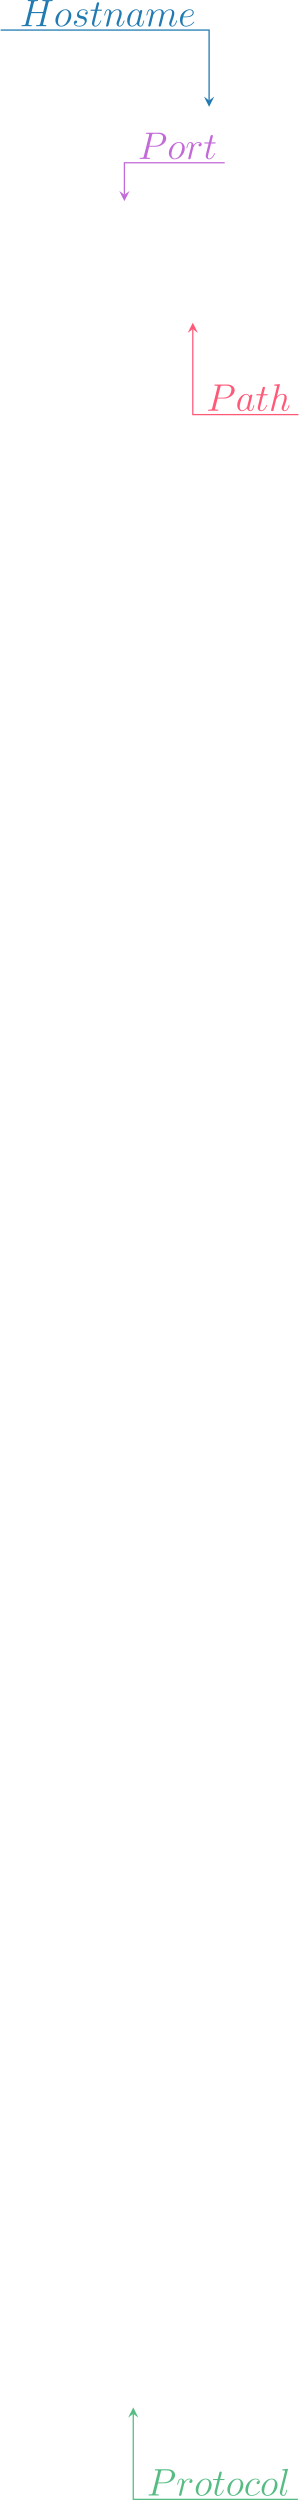
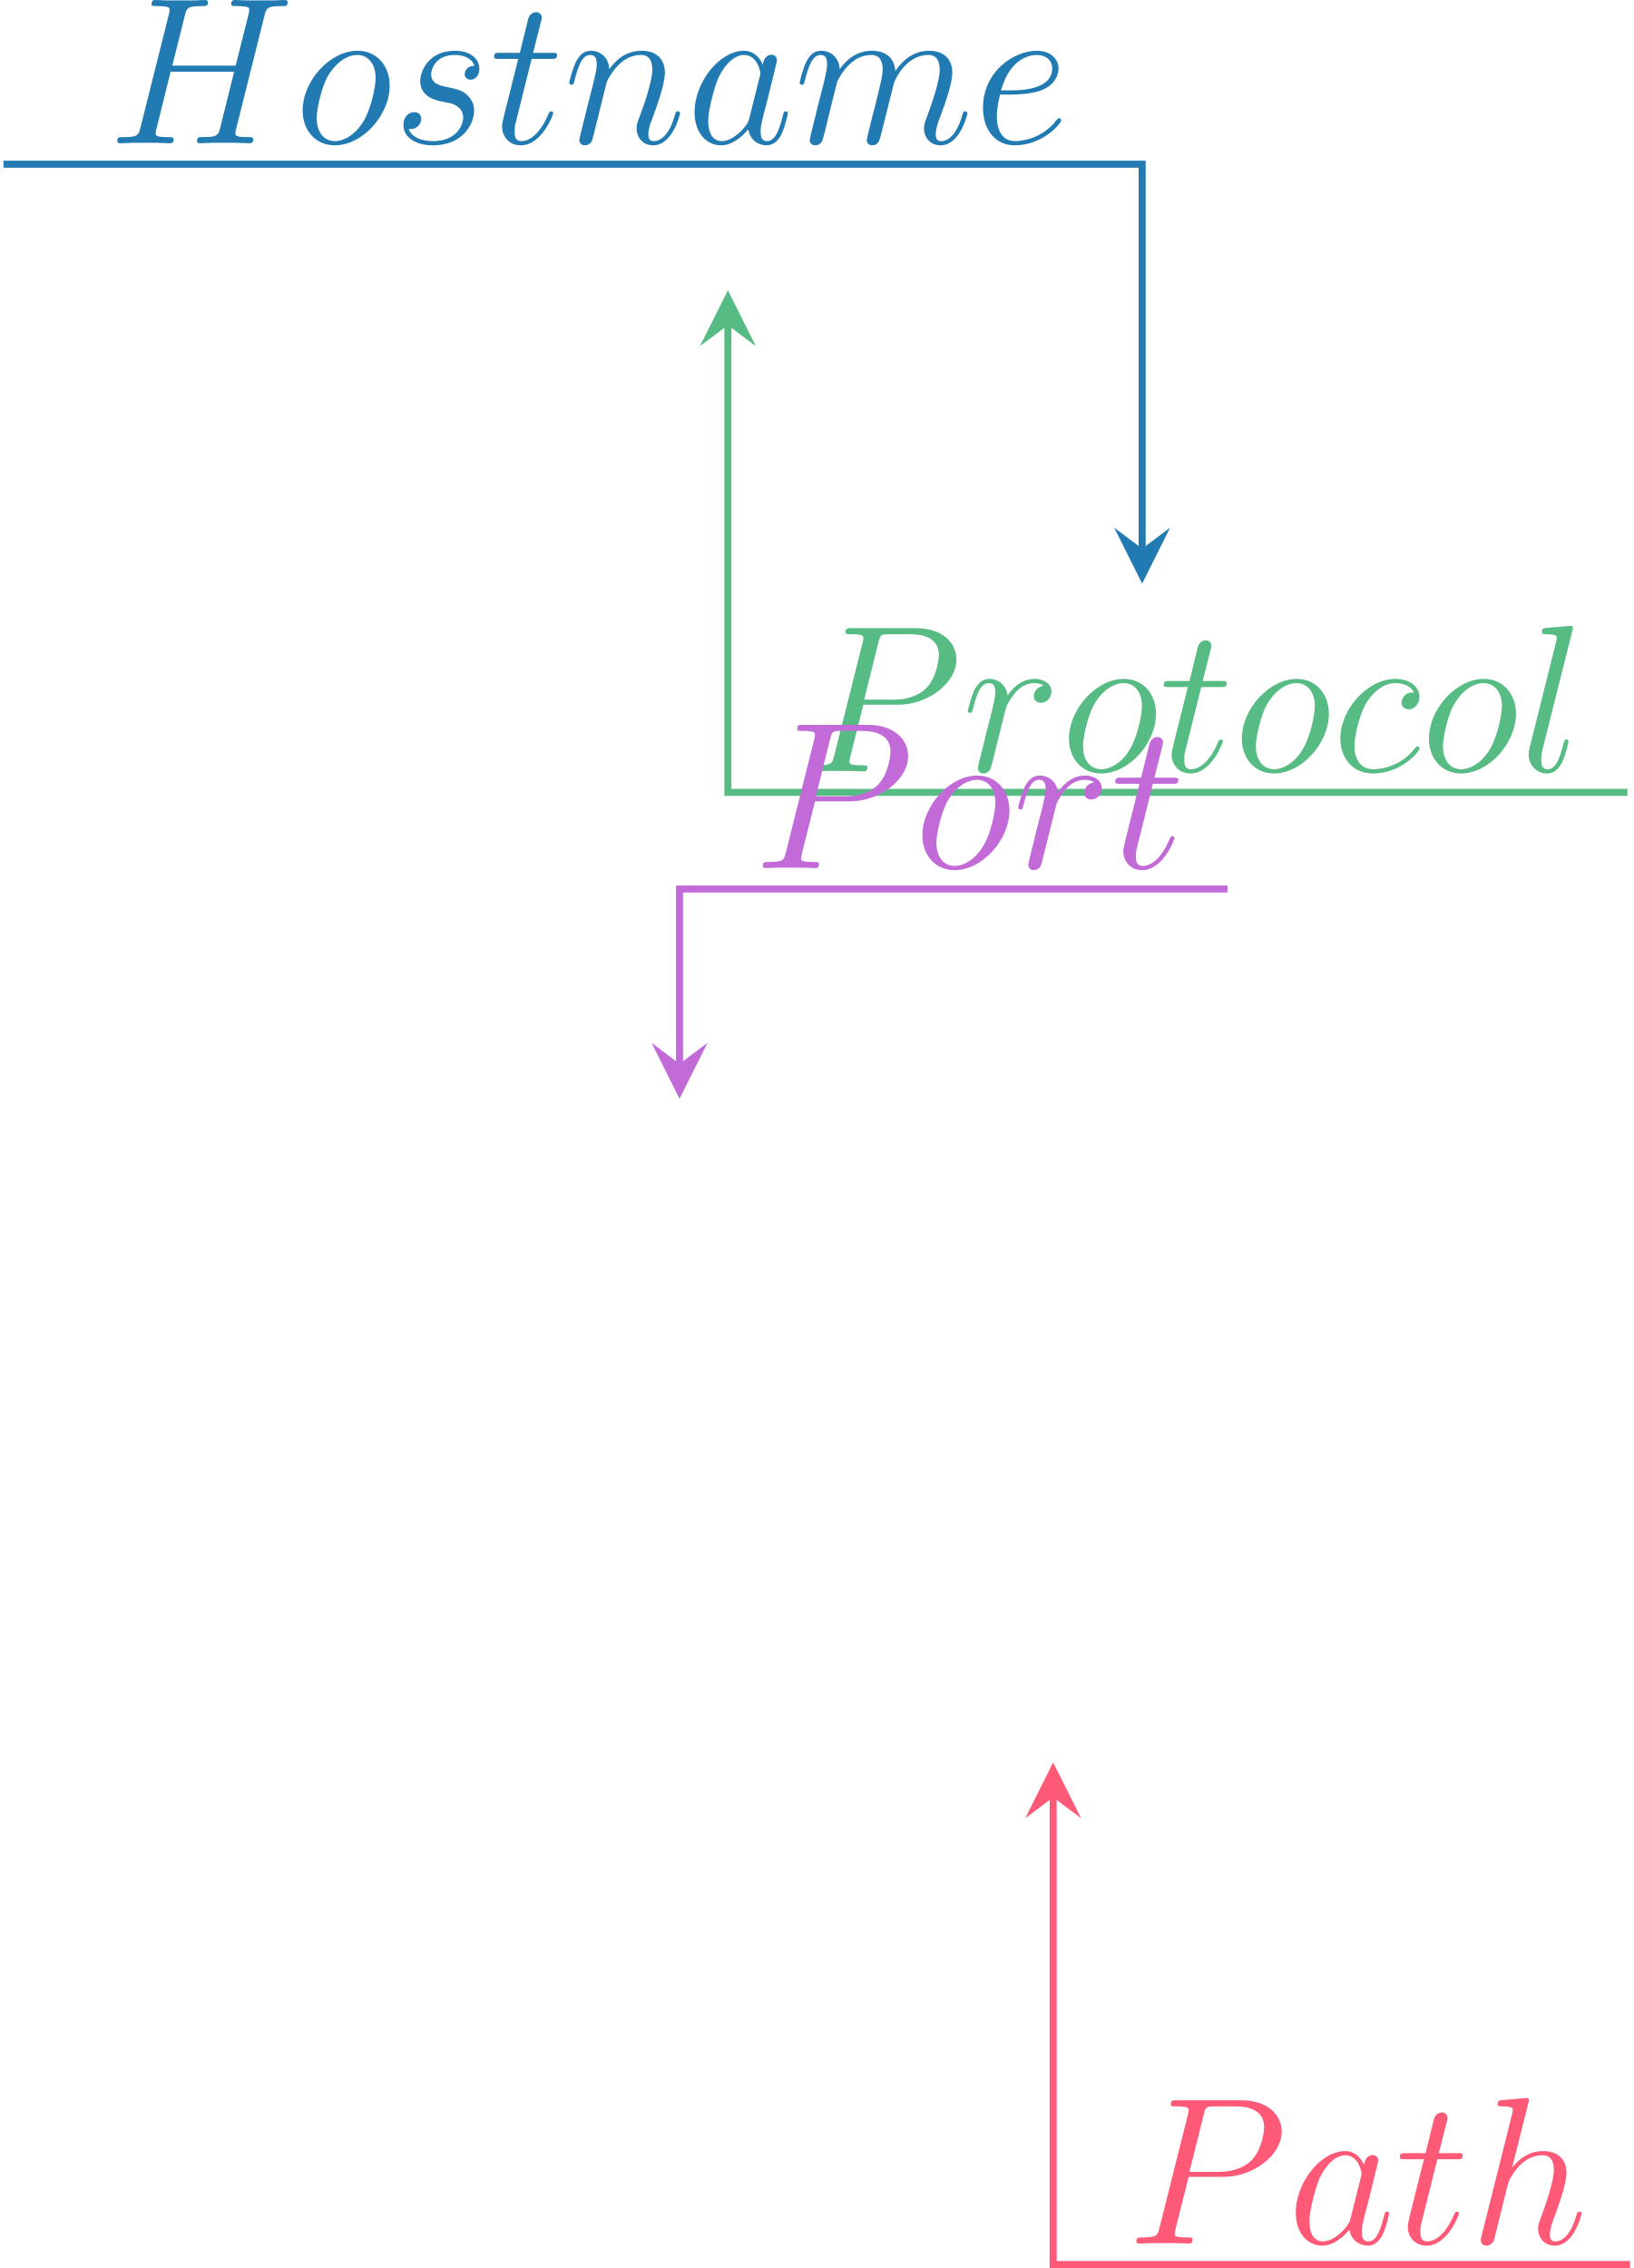
- <svg xmlns="http://www.w3.org/2000/svg" xmlns:xlink="http://www.w3.org/1999/xlink" version="1.1" width="130.381pt" height="1089.891pt" viewBox="-43.323 -92.96 130.381 1089.891">
+ <svg xmlns="http://www.w3.org/2000/svg" xmlns:xlink="http://www.w3.org/1999/xlink" version="1.1" width="130.381pt" height="181.03pt" viewBox="-43.323 283.496 130.381 181.03">
  <defs>
-     <path id="g6-72" d="M8.942-7.293C9.05-7.699 9.074-7.819 9.923-7.819C10.138-7.819 10.258-7.819 10.258-8.034C10.258-8.165 10.15-8.165 10.078-8.165C9.863-8.165 9.612-8.141 9.385-8.141H7.974C7.747-8.141 7.496-8.165 7.269-8.165C7.185-8.165 7.042-8.165 7.042-7.938C7.042-7.819 7.125-7.819 7.352-7.819C8.07-7.819 8.07-7.723 8.07-7.592C8.07-7.568 8.07-7.496 8.022-7.317L7.293-4.423H3.682L4.4-7.293C4.507-7.699 4.531-7.819 5.38-7.819C5.595-7.819 5.715-7.819 5.715-8.034C5.715-8.165 5.607-8.165 5.535-8.165C5.32-8.165 5.069-8.141 4.842-8.141H3.431C3.204-8.141 2.953-8.165 2.726-8.165C2.642-8.165 2.499-8.165 2.499-7.938C2.499-7.819 2.582-7.819 2.809-7.819C3.527-7.819 3.527-7.723 3.527-7.592C3.527-7.568 3.527-7.496 3.479-7.317L1.865-.885C1.757-.466 1.733-.347 .909-.347C.634-.347 .55-.347 .55-.12C.55 0 .681 0 .717 0C.933 0 1.184-.024 1.411-.024H2.821C3.049-.024 3.3 0 3.527 0C3.622 0 3.754 0 3.754-.227C3.754-.347 3.646-.347 3.467-.347C2.738-.347 2.738-.442 2.738-.562C2.738-.574 2.738-.658 2.762-.753L3.587-4.077H7.209C7.006-3.288 6.396-.789 6.372-.717C6.241-.359 6.049-.359 5.344-.347C5.2-.347 5.093-.347 5.093-.12C5.093 0 5.224 0 5.26 0C5.475 0 5.727-.024 5.954-.024H7.364C7.592-.024 7.843 0 8.07 0C8.165 0 8.297 0 8.297-.227C8.297-.347 8.189-.347 8.01-.347C7.281-.347 7.281-.442 7.281-.562C7.281-.574 7.281-.658 7.305-.753L8.942-7.293Z" />
-     <path id="g6-80" d="M3.539-3.802H5.547C7.197-3.802 8.847-5.021 8.847-6.384C8.847-7.317 8.058-8.165 6.551-8.165H2.857C2.63-8.165 2.523-8.165 2.523-7.938C2.523-7.819 2.63-7.819 2.809-7.819C3.539-7.819 3.539-7.723 3.539-7.592C3.539-7.568 3.539-7.496 3.491-7.317L1.877-.885C1.769-.466 1.745-.347 .909-.347C.681-.347 .562-.347 .562-.132C.562 0 .669 0 .741 0C.968 0 1.207-.024 1.435-.024H2.833C3.061-.024 3.312 0 3.539 0C3.634 0 3.766 0 3.766-.227C3.766-.347 3.658-.347 3.479-.347C2.762-.347 2.75-.43 2.75-.55C2.75-.61 2.762-.693 2.774-.753L3.539-3.802ZM4.4-7.352C4.507-7.795 4.555-7.819 5.021-7.819H6.205C7.101-7.819 7.843-7.532 7.843-6.635C7.843-6.324 7.687-5.308 7.137-4.758C6.934-4.543 6.36-4.089 5.272-4.089H3.587L4.4-7.352Z" />
-     <path id="g6-97" d="M3.599-1.423C3.539-1.219 3.539-1.196 3.371-.968C3.108-.634 2.582-.12 2.02-.12C1.53-.12 1.255-.562 1.255-1.267C1.255-1.925 1.626-3.264 1.853-3.766C2.26-4.603 2.821-5.033 3.288-5.033C4.077-5.033 4.232-4.053 4.232-3.957C4.232-3.945 4.196-3.79 4.184-3.766L3.599-1.423ZM4.364-4.483C4.232-4.794 3.909-5.272 3.288-5.272C1.937-5.272 .478-3.527 .478-1.757C.478-.574 1.172 .12 1.985 .12C2.642 .12 3.204-.395 3.539-.789C3.658-.084 4.22 .12 4.579 .12S5.224-.096 5.44-.526C5.631-.933 5.798-1.662 5.798-1.71C5.798-1.769 5.75-1.817 5.679-1.817C5.571-1.817 5.559-1.757 5.511-1.578C5.332-.873 5.105-.12 4.615-.12C4.268-.12 4.244-.43 4.244-.669C4.244-.944 4.28-1.076 4.388-1.542C4.471-1.841 4.531-2.104 4.627-2.451C5.069-4.244 5.177-4.674 5.177-4.746C5.177-4.914 5.045-5.045 4.866-5.045C4.483-5.045 4.388-4.627 4.364-4.483Z" />
-     <path id="g6-99" d="M4.674-4.495C4.447-4.495 4.34-4.495 4.172-4.352C4.101-4.292 3.969-4.113 3.969-3.921C3.969-3.682 4.148-3.539 4.376-3.539C4.663-3.539 4.985-3.778 4.985-4.256C4.985-4.83 4.435-5.272 3.61-5.272C2.044-5.272 .478-3.563 .478-1.865C.478-.825 1.124 .12 2.343 .12C3.969 .12 4.997-1.148 4.997-1.303C4.997-1.375 4.926-1.435 4.878-1.435C4.842-1.435 4.83-1.423 4.722-1.315C3.957-.299 2.821-.12 2.367-.12C1.542-.12 1.279-.837 1.279-1.435C1.279-1.853 1.482-3.013 1.913-3.826C2.224-4.388 2.869-5.033 3.622-5.033C3.778-5.033 4.435-5.009 4.674-4.495Z" />
-     <path id="g6-101" d="M2.14-2.774C2.463-2.774 3.276-2.798 3.85-3.013C4.758-3.359 4.842-4.053 4.842-4.268C4.842-4.794 4.388-5.272 3.599-5.272C2.343-5.272 .538-4.136 .538-2.008C.538-.753 1.255 .12 2.343 .12C3.969 .12 4.997-1.148 4.997-1.303C4.997-1.375 4.926-1.435 4.878-1.435C4.842-1.435 4.83-1.423 4.722-1.315C3.957-.299 2.821-.12 2.367-.12C1.686-.12 1.327-.658 1.327-1.542C1.327-1.71 1.327-2.008 1.506-2.774H2.14ZM1.566-3.013C2.08-4.854 3.216-5.033 3.599-5.033C4.125-5.033 4.483-4.722 4.483-4.268C4.483-3.013 2.57-3.013 2.068-3.013H1.566Z" />
-     <path id="g6-104" d="M3.359-7.998C3.371-8.046 3.395-8.118 3.395-8.177C3.395-8.297 3.276-8.297 3.252-8.297C3.24-8.297 2.654-8.249 2.594-8.237C2.391-8.225 2.212-8.201 1.997-8.189C1.698-8.165 1.614-8.153 1.614-7.938C1.614-7.819 1.71-7.819 1.877-7.819C2.463-7.819 2.475-7.711 2.475-7.592C2.475-7.52 2.451-7.424 2.439-7.388L.705-.466C.658-.287 .658-.263 .658-.191C.658 .072 .861 .12 .98 .12C1.184 .12 1.339-.036 1.399-.167L1.937-2.331C1.997-2.594 2.068-2.845 2.128-3.108C2.26-3.61 2.26-3.622 2.487-3.969S3.252-5.033 4.172-5.033C4.651-5.033 4.818-4.674 4.818-4.196C4.818-3.527 4.352-2.224 4.089-1.506C3.981-1.219 3.921-1.064 3.921-.849C3.921-.311 4.292 .12 4.866 .12C5.978 .12 6.396-1.638 6.396-1.71C6.396-1.769 6.348-1.817 6.276-1.817C6.169-1.817 6.157-1.781 6.097-1.578C5.822-.622 5.38-.12 4.902-.12C4.782-.12 4.591-.132 4.591-.514C4.591-.825 4.734-1.207 4.782-1.339C4.997-1.913 5.535-3.324 5.535-4.017C5.535-4.734 5.117-5.272 4.208-5.272C3.527-5.272 2.929-4.949 2.439-4.328L3.359-7.998Z" />
-     <path id="g6-108" d="M3.037-7.998C3.049-8.046 3.072-8.118 3.072-8.177C3.072-8.297 2.953-8.297 2.929-8.297C2.917-8.297 2.487-8.261 2.271-8.237C2.068-8.225 1.889-8.201 1.674-8.189C1.387-8.165 1.303-8.153 1.303-7.938C1.303-7.819 1.423-7.819 1.542-7.819C2.152-7.819 2.152-7.711 2.152-7.592C2.152-7.544 2.152-7.52 2.092-7.305L.61-1.375C.574-1.243 .55-1.148 .55-.956C.55-.359 .992 .12 1.602 .12C1.997 .12 2.26-.143 2.451-.514C2.654-.909 2.821-1.662 2.821-1.71C2.821-1.769 2.774-1.817 2.702-1.817C2.594-1.817 2.582-1.757 2.534-1.578C2.319-.753 2.104-.12 1.626-.12C1.267-.12 1.267-.502 1.267-.669C1.267-.717 1.267-.968 1.351-1.303L3.037-7.998Z" />
-     <path id="g6-109" d="M2.463-3.503C2.487-3.575 2.786-4.172 3.228-4.555C3.539-4.842 3.945-5.033 4.411-5.033C4.89-5.033 5.057-4.674 5.057-4.196C5.057-4.125 5.057-3.885 4.914-3.324L4.615-2.092C4.519-1.733 4.292-.849 4.268-.717C4.22-.538 4.148-.227 4.148-.179C4.148-.012 4.28 .12 4.459 .12C4.818 .12 4.878-.155 4.985-.586L5.703-3.443C5.727-3.539 6.348-5.033 7.663-5.033C8.141-5.033 8.309-4.674 8.309-4.196C8.309-3.527 7.843-2.224 7.58-1.506C7.472-1.219 7.412-1.064 7.412-.849C7.412-.311 7.783 .12 8.357 .12C9.468 .12 9.887-1.638 9.887-1.71C9.887-1.769 9.839-1.817 9.767-1.817C9.66-1.817 9.648-1.781 9.588-1.578C9.313-.622 8.871-.12 8.393-.12C8.273-.12 8.082-.132 8.082-.514C8.082-.825 8.225-1.207 8.273-1.339C8.488-1.913 9.026-3.324 9.026-4.017C9.026-4.734 8.608-5.272 7.699-5.272C6.898-5.272 6.253-4.818 5.774-4.113C5.738-4.758 5.344-5.272 4.447-5.272C3.383-5.272 2.821-4.519 2.606-4.22C2.57-4.902 2.08-5.272 1.554-5.272C1.207-5.272 .933-5.105 .705-4.651C.49-4.22 .323-3.491 .323-3.443S.371-3.335 .454-3.335C.55-3.335 .562-3.347 .634-3.622C.813-4.328 1.04-5.033 1.518-5.033C1.793-5.033 1.889-4.842 1.889-4.483C1.889-4.22 1.769-3.754 1.686-3.383L1.351-2.092C1.303-1.865 1.172-1.327 1.112-1.112C1.028-.801 .897-.239 .897-.179C.897-.012 1.028 .12 1.207 .12C1.351 .12 1.518 .048 1.614-.132C1.638-.191 1.745-.61 1.805-.849L2.068-1.925L2.463-3.503Z" />
-     <path id="g6-110" d="M2.463-3.503C2.487-3.575 2.786-4.172 3.228-4.555C3.539-4.842 3.945-5.033 4.411-5.033C4.89-5.033 5.057-4.674 5.057-4.196C5.057-3.515 4.567-2.152 4.328-1.506C4.22-1.219 4.16-1.064 4.16-.849C4.16-.311 4.531 .12 5.105 .12C6.217 .12 6.635-1.638 6.635-1.71C6.635-1.769 6.587-1.817 6.516-1.817C6.408-1.817 6.396-1.781 6.336-1.578C6.061-.598 5.607-.12 5.141-.12C5.021-.12 4.83-.132 4.83-.514C4.83-.813 4.961-1.172 5.033-1.339C5.272-1.997 5.774-3.335 5.774-4.017C5.774-4.734 5.356-5.272 4.447-5.272C3.383-5.272 2.821-4.519 2.606-4.22C2.57-4.902 2.08-5.272 1.554-5.272C1.172-5.272 .909-5.045 .705-4.639C.49-4.208 .323-3.491 .323-3.443S.371-3.335 .454-3.335C.55-3.335 .562-3.347 .634-3.622C.825-4.352 1.04-5.033 1.518-5.033C1.793-5.033 1.889-4.842 1.889-4.483C1.889-4.22 1.769-3.754 1.686-3.383L1.351-2.092C1.303-1.865 1.172-1.327 1.112-1.112C1.028-.801 .897-.239 .897-.179C.897-.012 1.028 .12 1.207 .12C1.351 .12 1.518 .048 1.614-.132C1.638-.191 1.745-.61 1.805-.849L2.068-1.925L2.463-3.503Z" />
-     <path id="g6-111" d="M5.452-3.288C5.452-4.423 4.71-5.272 3.622-5.272C2.044-5.272 .49-3.551 .49-1.865C.49-.729 1.231 .12 2.319 .12C3.909 .12 5.452-1.602 5.452-3.288ZM2.331-.12C1.733-.12 1.291-.598 1.291-1.435C1.291-1.985 1.578-3.204 1.913-3.802C2.451-4.722 3.12-5.033 3.61-5.033C4.196-5.033 4.651-4.555 4.651-3.718C4.651-3.24 4.4-1.961 3.945-1.231C3.455-.43 2.798-.12 2.331-.12Z" />
-     <path id="g6-114" d="M4.651-4.89C4.28-4.818 4.089-4.555 4.089-4.292C4.089-4.005 4.316-3.909 4.483-3.909C4.818-3.909 5.093-4.196 5.093-4.555C5.093-4.937 4.722-5.272 4.125-5.272C3.646-5.272 3.096-5.057 2.594-4.328C2.511-4.961 2.032-5.272 1.554-5.272C1.088-5.272 .849-4.914 .705-4.651C.502-4.22 .323-3.503 .323-3.443C.323-3.395 .371-3.335 .454-3.335C.55-3.335 .562-3.347 .634-3.622C.813-4.34 1.04-5.033 1.518-5.033C1.805-5.033 1.889-4.83 1.889-4.483C1.889-4.22 1.769-3.754 1.686-3.383L1.351-2.092C1.303-1.865 1.172-1.327 1.112-1.112C1.028-.801 .897-.239 .897-.179C.897-.012 1.028 .12 1.207 .12C1.339 .12 1.566 .036 1.638-.203C1.674-.299 2.116-2.104 2.188-2.379C2.248-2.642 2.319-2.893 2.379-3.156C2.427-3.324 2.475-3.515 2.511-3.67C2.546-3.778 2.869-4.364 3.168-4.627C3.312-4.758 3.622-5.033 4.113-5.033C4.304-5.033 4.495-4.997 4.651-4.89Z" />
-     <path id="g6-115" d="M2.726-2.391C2.929-2.355 3.252-2.283 3.324-2.271C3.479-2.224 4.017-2.032 4.017-1.459C4.017-1.088 3.682-.12 2.295-.12C2.044-.12 1.148-.155 .909-.813C1.387-.753 1.626-1.124 1.626-1.387C1.626-1.638 1.459-1.769 1.219-1.769C.956-1.769 .61-1.566 .61-1.028C.61-.323 1.327 .12 2.283 .12C4.101 .12 4.639-1.219 4.639-1.841C4.639-2.02 4.639-2.355 4.256-2.738C3.957-3.025 3.67-3.084 3.025-3.216C2.702-3.288 2.188-3.395 2.188-3.933C2.188-4.172 2.403-5.033 3.539-5.033C4.041-5.033 4.531-4.842 4.651-4.411C4.125-4.411 4.101-3.957 4.101-3.945C4.101-3.694 4.328-3.622 4.435-3.622C4.603-3.622 4.937-3.754 4.937-4.256S4.483-5.272 3.551-5.272C1.985-5.272 1.566-4.041 1.566-3.551C1.566-2.642 2.451-2.451 2.726-2.391Z" />
-     <path id="g6-116" d="M2.403-4.806H3.503C3.73-4.806 3.85-4.806 3.85-5.021C3.85-5.153 3.778-5.153 3.539-5.153H2.487L2.929-6.898C2.977-7.066 2.977-7.089 2.977-7.173C2.977-7.364 2.821-7.472 2.666-7.472C2.57-7.472 2.295-7.436 2.2-7.054L1.733-5.153H.61C.371-5.153 .263-5.153 .263-4.926C.263-4.806 .347-4.806 .574-4.806H1.638L.849-1.65C.753-1.231 .717-1.112 .717-.956C.717-.395 1.112 .12 1.781 .12C2.989 .12 3.634-1.626 3.634-1.71C3.634-1.781 3.587-1.817 3.515-1.817C3.491-1.817 3.443-1.817 3.419-1.769C3.407-1.757 3.395-1.745 3.312-1.554C3.061-.956 2.511-.12 1.817-.12C1.459-.12 1.435-.418 1.435-.681C1.435-.693 1.435-.921 1.47-1.064L2.403-4.806Z" />
+     <path id="g10-72" d="M8.942-7.293C9.05-7.699 9.074-7.819 9.923-7.819C10.138-7.819 10.258-7.819 10.258-8.034C10.258-8.165 10.15-8.165 10.078-8.165C9.863-8.165 9.612-8.141 9.385-8.141H7.974C7.747-8.141 7.496-8.165 7.269-8.165C7.185-8.165 7.042-8.165 7.042-7.938C7.042-7.819 7.125-7.819 7.352-7.819C8.07-7.819 8.07-7.723 8.07-7.592C8.07-7.568 8.07-7.496 8.022-7.317L7.293-4.423H3.682L4.4-7.293C4.507-7.699 4.531-7.819 5.38-7.819C5.595-7.819 5.715-7.819 5.715-8.034C5.715-8.165 5.607-8.165 5.535-8.165C5.32-8.165 5.069-8.141 4.842-8.141H3.431C3.204-8.141 2.953-8.165 2.726-8.165C2.642-8.165 2.499-8.165 2.499-7.938C2.499-7.819 2.582-7.819 2.809-7.819C3.527-7.819 3.527-7.723 3.527-7.592C3.527-7.568 3.527-7.496 3.479-7.317L1.865-.885C1.757-.466 1.733-.347 .909-.347C.634-.347 .55-.347 .55-.12C.55 0 .681 0 .717 0C.933 0 1.184-.024 1.411-.024H2.821C3.049-.024 3.3 0 3.527 0C3.622 0 3.754 0 3.754-.227C3.754-.347 3.646-.347 3.467-.347C2.738-.347 2.738-.442 2.738-.562C2.738-.574 2.738-.658 2.762-.753L3.587-4.077H7.209C7.006-3.288 6.396-.789 6.372-.717C6.241-.359 6.049-.359 5.344-.347C5.2-.347 5.093-.347 5.093-.12C5.093 0 5.224 0 5.26 0C5.475 0 5.727-.024 5.954-.024H7.364C7.592-.024 7.843 0 8.07 0C8.165 0 8.297 0 8.297-.227C8.297-.347 8.189-.347 8.01-.347C7.281-.347 7.281-.442 7.281-.562C7.281-.574 7.281-.658 7.305-.753L8.942-7.293Z" />
+     <path id="g10-80" d="M3.539-3.802H5.547C7.197-3.802 8.847-5.021 8.847-6.384C8.847-7.317 8.058-8.165 6.551-8.165H2.857C2.63-8.165 2.523-8.165 2.523-7.938C2.523-7.819 2.63-7.819 2.809-7.819C3.539-7.819 3.539-7.723 3.539-7.592C3.539-7.568 3.539-7.496 3.491-7.317L1.877-.885C1.769-.466 1.745-.347 .909-.347C.681-.347 .562-.347 .562-.132C.562 0 .669 0 .741 0C.968 0 1.207-.024 1.435-.024H2.833C3.061-.024 3.312 0 3.539 0C3.634 0 3.766 0 3.766-.227C3.766-.347 3.658-.347 3.479-.347C2.762-.347 2.75-.43 2.75-.55C2.75-.61 2.762-.693 2.774-.753L3.539-3.802ZM4.4-7.352C4.507-7.795 4.555-7.819 5.021-7.819H6.205C7.101-7.819 7.843-7.532 7.843-6.635C7.843-6.324 7.687-5.308 7.137-4.758C6.934-4.543 6.36-4.089 5.272-4.089H3.587L4.4-7.352Z" />
+     <path id="g10-97" d="M3.599-1.423C3.539-1.219 3.539-1.196 3.371-.968C3.108-.634 2.582-.12 2.02-.12C1.53-.12 1.255-.562 1.255-1.267C1.255-1.925 1.626-3.264 1.853-3.766C2.26-4.603 2.821-5.033 3.288-5.033C4.077-5.033 4.232-4.053 4.232-3.957C4.232-3.945 4.196-3.79 4.184-3.766L3.599-1.423ZM4.364-4.483C4.232-4.794 3.909-5.272 3.288-5.272C1.937-5.272 .478-3.527 .478-1.757C.478-.574 1.172 .12 1.985 .12C2.642 .12 3.204-.395 3.539-.789C3.658-.084 4.22 .12 4.579 .12S5.224-.096 5.44-.526C5.631-.933 5.798-1.662 5.798-1.71C5.798-1.769 5.75-1.817 5.679-1.817C5.571-1.817 5.559-1.757 5.511-1.578C5.332-.873 5.105-.12 4.615-.12C4.268-.12 4.244-.43 4.244-.669C4.244-.944 4.28-1.076 4.388-1.542C4.471-1.841 4.531-2.104 4.627-2.451C5.069-4.244 5.177-4.674 5.177-4.746C5.177-4.914 5.045-5.045 4.866-5.045C4.483-5.045 4.388-4.627 4.364-4.483Z" />
+     <path id="g10-99" d="M4.674-4.495C4.447-4.495 4.34-4.495 4.172-4.352C4.101-4.292 3.969-4.113 3.969-3.921C3.969-3.682 4.148-3.539 4.376-3.539C4.663-3.539 4.985-3.778 4.985-4.256C4.985-4.83 4.435-5.272 3.61-5.272C2.044-5.272 .478-3.563 .478-1.865C.478-.825 1.124 .12 2.343 .12C3.969 .12 4.997-1.148 4.997-1.303C4.997-1.375 4.926-1.435 4.878-1.435C4.842-1.435 4.83-1.423 4.722-1.315C3.957-.299 2.821-.12 2.367-.12C1.542-.12 1.279-.837 1.279-1.435C1.279-1.853 1.482-3.013 1.913-3.826C2.224-4.388 2.869-5.033 3.622-5.033C3.778-5.033 4.435-5.009 4.674-4.495Z" />
+     <path id="g10-101" d="M2.14-2.774C2.463-2.774 3.276-2.798 3.85-3.013C4.758-3.359 4.842-4.053 4.842-4.268C4.842-4.794 4.388-5.272 3.599-5.272C2.343-5.272 .538-4.136 .538-2.008C.538-.753 1.255 .12 2.343 .12C3.969 .12 4.997-1.148 4.997-1.303C4.997-1.375 4.926-1.435 4.878-1.435C4.842-1.435 4.83-1.423 4.722-1.315C3.957-.299 2.821-.12 2.367-.12C1.686-.12 1.327-.658 1.327-1.542C1.327-1.71 1.327-2.008 1.506-2.774H2.14ZM1.566-3.013C2.08-4.854 3.216-5.033 3.599-5.033C4.125-5.033 4.483-4.722 4.483-4.268C4.483-3.013 2.57-3.013 2.068-3.013H1.566Z" />
+     <path id="g10-104" d="M3.359-7.998C3.371-8.046 3.395-8.118 3.395-8.177C3.395-8.297 3.276-8.297 3.252-8.297C3.24-8.297 2.654-8.249 2.594-8.237C2.391-8.225 2.212-8.201 1.997-8.189C1.698-8.165 1.614-8.153 1.614-7.938C1.614-7.819 1.71-7.819 1.877-7.819C2.463-7.819 2.475-7.711 2.475-7.592C2.475-7.52 2.451-7.424 2.439-7.388L.705-.466C.658-.287 .658-.263 .658-.191C.658 .072 .861 .12 .98 .12C1.184 .12 1.339-.036 1.399-.167L1.937-2.331C1.997-2.594 2.068-2.845 2.128-3.108C2.26-3.61 2.26-3.622 2.487-3.969S3.252-5.033 4.172-5.033C4.651-5.033 4.818-4.674 4.818-4.196C4.818-3.527 4.352-2.224 4.089-1.506C3.981-1.219 3.921-1.064 3.921-.849C3.921-.311 4.292 .12 4.866 .12C5.978 .12 6.396-1.638 6.396-1.71C6.396-1.769 6.348-1.817 6.276-1.817C6.169-1.817 6.157-1.781 6.097-1.578C5.822-.622 5.38-.12 4.902-.12C4.782-.12 4.591-.132 4.591-.514C4.591-.825 4.734-1.207 4.782-1.339C4.997-1.913 5.535-3.324 5.535-4.017C5.535-4.734 5.117-5.272 4.208-5.272C3.527-5.272 2.929-4.949 2.439-4.328L3.359-7.998Z" />
+     <path id="g10-108" d="M3.037-7.998C3.049-8.046 3.072-8.118 3.072-8.177C3.072-8.297 2.953-8.297 2.929-8.297C2.917-8.297 2.487-8.261 2.271-8.237C2.068-8.225 1.889-8.201 1.674-8.189C1.387-8.165 1.303-8.153 1.303-7.938C1.303-7.819 1.423-7.819 1.542-7.819C2.152-7.819 2.152-7.711 2.152-7.592C2.152-7.544 2.152-7.52 2.092-7.305L.61-1.375C.574-1.243 .55-1.148 .55-.956C.55-.359 .992 .12 1.602 .12C1.997 .12 2.26-.143 2.451-.514C2.654-.909 2.821-1.662 2.821-1.71C2.821-1.769 2.774-1.817 2.702-1.817C2.594-1.817 2.582-1.757 2.534-1.578C2.319-.753 2.104-.12 1.626-.12C1.267-.12 1.267-.502 1.267-.669C1.267-.717 1.267-.968 1.351-1.303L3.037-7.998Z" />
+     <path id="g10-109" d="M2.463-3.503C2.487-3.575 2.786-4.172 3.228-4.555C3.539-4.842 3.945-5.033 4.411-5.033C4.89-5.033 5.057-4.674 5.057-4.196C5.057-4.125 5.057-3.885 4.914-3.324L4.615-2.092C4.519-1.733 4.292-.849 4.268-.717C4.22-.538 4.148-.227 4.148-.179C4.148-.012 4.28 .12 4.459 .12C4.818 .12 4.878-.155 4.985-.586L5.703-3.443C5.727-3.539 6.348-5.033 7.663-5.033C8.141-5.033 8.309-4.674 8.309-4.196C8.309-3.527 7.843-2.224 7.58-1.506C7.472-1.219 7.412-1.064 7.412-.849C7.412-.311 7.783 .12 8.357 .12C9.468 .12 9.887-1.638 9.887-1.71C9.887-1.769 9.839-1.817 9.767-1.817C9.66-1.817 9.648-1.781 9.588-1.578C9.313-.622 8.871-.12 8.393-.12C8.273-.12 8.082-.132 8.082-.514C8.082-.825 8.225-1.207 8.273-1.339C8.488-1.913 9.026-3.324 9.026-4.017C9.026-4.734 8.608-5.272 7.699-5.272C6.898-5.272 6.253-4.818 5.774-4.113C5.738-4.758 5.344-5.272 4.447-5.272C3.383-5.272 2.821-4.519 2.606-4.22C2.57-4.902 2.08-5.272 1.554-5.272C1.207-5.272 .933-5.105 .705-4.651C.49-4.22 .323-3.491 .323-3.443S.371-3.335 .454-3.335C.55-3.335 .562-3.347 .634-3.622C.813-4.328 1.04-5.033 1.518-5.033C1.793-5.033 1.889-4.842 1.889-4.483C1.889-4.22 1.769-3.754 1.686-3.383L1.351-2.092C1.303-1.865 1.172-1.327 1.112-1.112C1.028-.801 .897-.239 .897-.179C.897-.012 1.028 .12 1.207 .12C1.351 .12 1.518 .048 1.614-.132C1.638-.191 1.745-.61 1.805-.849L2.068-1.925L2.463-3.503Z" />
+     <path id="g10-110" d="M2.463-3.503C2.487-3.575 2.786-4.172 3.228-4.555C3.539-4.842 3.945-5.033 4.411-5.033C4.89-5.033 5.057-4.674 5.057-4.196C5.057-3.515 4.567-2.152 4.328-1.506C4.22-1.219 4.16-1.064 4.16-.849C4.16-.311 4.531 .12 5.105 .12C6.217 .12 6.635-1.638 6.635-1.71C6.635-1.769 6.587-1.817 6.516-1.817C6.408-1.817 6.396-1.781 6.336-1.578C6.061-.598 5.607-.12 5.141-.12C5.021-.12 4.83-.132 4.83-.514C4.83-.813 4.961-1.172 5.033-1.339C5.272-1.997 5.774-3.335 5.774-4.017C5.774-4.734 5.356-5.272 4.447-5.272C3.383-5.272 2.821-4.519 2.606-4.22C2.57-4.902 2.08-5.272 1.554-5.272C1.172-5.272 .909-5.045 .705-4.639C.49-4.208 .323-3.491 .323-3.443S.371-3.335 .454-3.335C.55-3.335 .562-3.347 .634-3.622C.825-4.352 1.04-5.033 1.518-5.033C1.793-5.033 1.889-4.842 1.889-4.483C1.889-4.22 1.769-3.754 1.686-3.383L1.351-2.092C1.303-1.865 1.172-1.327 1.112-1.112C1.028-.801 .897-.239 .897-.179C.897-.012 1.028 .12 1.207 .12C1.351 .12 1.518 .048 1.614-.132C1.638-.191 1.745-.61 1.805-.849L2.068-1.925L2.463-3.503Z" />
+     <path id="g10-111" d="M5.452-3.288C5.452-4.423 4.71-5.272 3.622-5.272C2.044-5.272 .49-3.551 .49-1.865C.49-.729 1.231 .12 2.319 .12C3.909 .12 5.452-1.602 5.452-3.288ZM2.331-.12C1.733-.12 1.291-.598 1.291-1.435C1.291-1.985 1.578-3.204 1.913-3.802C2.451-4.722 3.12-5.033 3.61-5.033C4.196-5.033 4.651-4.555 4.651-3.718C4.651-3.24 4.4-1.961 3.945-1.231C3.455-.43 2.798-.12 2.331-.12Z" />
+     <path id="g10-114" d="M4.651-4.89C4.28-4.818 4.089-4.555 4.089-4.292C4.089-4.005 4.316-3.909 4.483-3.909C4.818-3.909 5.093-4.196 5.093-4.555C5.093-4.937 4.722-5.272 4.125-5.272C3.646-5.272 3.096-5.057 2.594-4.328C2.511-4.961 2.032-5.272 1.554-5.272C1.088-5.272 .849-4.914 .705-4.651C.502-4.22 .323-3.503 .323-3.443C.323-3.395 .371-3.335 .454-3.335C.55-3.335 .562-3.347 .634-3.622C.813-4.34 1.04-5.033 1.518-5.033C1.805-5.033 1.889-4.83 1.889-4.483C1.889-4.22 1.769-3.754 1.686-3.383L1.351-2.092C1.303-1.865 1.172-1.327 1.112-1.112C1.028-.801 .897-.239 .897-.179C.897-.012 1.028 .12 1.207 .12C1.339 .12 1.566 .036 1.638-.203C1.674-.299 2.116-2.104 2.188-2.379C2.248-2.642 2.319-2.893 2.379-3.156C2.427-3.324 2.475-3.515 2.511-3.67C2.546-3.778 2.869-4.364 3.168-4.627C3.312-4.758 3.622-5.033 4.113-5.033C4.304-5.033 4.495-4.997 4.651-4.89Z" />
+     <path id="g10-115" d="M2.726-2.391C2.929-2.355 3.252-2.283 3.324-2.271C3.479-2.224 4.017-2.032 4.017-1.459C4.017-1.088 3.682-.12 2.295-.12C2.044-.12 1.148-.155 .909-.813C1.387-.753 1.626-1.124 1.626-1.387C1.626-1.638 1.459-1.769 1.219-1.769C.956-1.769 .61-1.566 .61-1.028C.61-.323 1.327 .12 2.283 .12C4.101 .12 4.639-1.219 4.639-1.841C4.639-2.02 4.639-2.355 4.256-2.738C3.957-3.025 3.67-3.084 3.025-3.216C2.702-3.288 2.188-3.395 2.188-3.933C2.188-4.172 2.403-5.033 3.539-5.033C4.041-5.033 4.531-4.842 4.651-4.411C4.125-4.411 4.101-3.957 4.101-3.945C4.101-3.694 4.328-3.622 4.435-3.622C4.603-3.622 4.937-3.754 4.937-4.256S4.483-5.272 3.551-5.272C1.985-5.272 1.566-4.041 1.566-3.551C1.566-2.642 2.451-2.451 2.726-2.391Z" />
+     <path id="g10-116" d="M2.403-4.806H3.503C3.73-4.806 3.85-4.806 3.85-5.021C3.85-5.153 3.778-5.153 3.539-5.153H2.487L2.929-6.898C2.977-7.066 2.977-7.089 2.977-7.173C2.977-7.364 2.821-7.472 2.666-7.472C2.57-7.472 2.295-7.436 2.2-7.054L1.733-5.153H.61C.371-5.153 .263-5.153 .263-4.926C.263-4.806 .347-4.806 .574-4.806H1.638L.849-1.65C.753-1.231 .717-1.112 .717-.956C.717-.395 1.112 .12 1.781 .12C2.989 .12 3.634-1.626 3.634-1.71C3.634-1.781 3.587-1.817 3.515-1.817C3.491-1.817 3.443-1.817 3.419-1.769C3.407-1.757 3.395-1.745 3.312-1.554C3.061-.956 2.511-.12 1.817-.12C1.459-.12 1.435-.418 1.435-.681C1.435-.693 1.435-.921 1.47-1.064L2.403-4.806Z" />
  </defs>
  <g id="page1" transform="matrix(1.4 0 0 1.4 0 0)">
-     <g fill="#56bc83" transform="matrix(1 0 0 1 -2.8247 623.6584)">
-       <use x="17.559" y="87.039" xlink:href="#g6-80" />
-       <use x="26.73" y="87.039" xlink:href="#g6-114" />
-       <use x="32.331" y="87.039" xlink:href="#g6-111" />
-       <use x="37.958" y="87.039" xlink:href="#g6-116" />
-       <use x="42.185" y="87.039" xlink:href="#g6-111" />
-       <use x="47.813" y="87.039" xlink:href="#g6-99" />
-       <use x="52.851" y="87.039" xlink:href="#g6-111" />
-       <use x="58.478" y="87.039" xlink:href="#g6-108" />
+     <g fill="#56bc83" transform="matrix(1 0 0 1 -2.8247 -109.46)">
+       <use x="17.559" y="355.936" xlink:href="#g10-80" />
+       <use x="26.73" y="355.936" xlink:href="#g10-114" />
+       <use x="32.331" y="355.936" xlink:href="#g10-111" />
+       <use x="37.958" y="355.936" xlink:href="#g10-116" />
+       <use x="42.185" y="355.936" xlink:href="#g10-111" />
+       <use x="47.813" y="355.936" xlink:href="#g10-99" />
+       <use x="52.851" y="355.936" xlink:href="#g10-111" />
+       <use x="58.478" y="355.936" xlink:href="#g10-108" />
    </g>
-     <path d="M10.551 685.258V711.895H61.832" stroke="#56bc83" fill="none" stroke-width=".399" stroke-miterlimit="10" />
-     <path d="M10.551 683.265L8.957 686.453L10.551 685.258L12.145 686.453" fill="#56bc83" />
-     <g fill="#217ab1" transform="matrix(1 0 0 1 -42.364 -145.2731)">
-       <use x="17.559" y="87.039" xlink:href="#g6-72" />
-       <use x="28.182" y="87.039" xlink:href="#g6-111" />
-       <use x="33.809" y="87.039" xlink:href="#g6-115" />
-       <use x="39.323" y="87.039" xlink:href="#g6-116" />
-       <use x="43.55" y="87.039" xlink:href="#g6-110" />
-       <use x="50.538" y="87.039" xlink:href="#g6-97" />
-       <use x="56.683" y="87.039" xlink:href="#g6-109" />
-       <use x="66.922" y="87.039" xlink:href="#g6-101" />
+     <path d="M10.551 221.039V247.672H61.832" stroke="#56bc83" fill="none" stroke-width=".399" stroke-miterlimit="10" />
+     <path d="M10.551 219.047L8.957 222.234L10.551 221.039L12.145 222.234" fill="#56bc83" />
+     <g fill="#217ab1" transform="matrix(1 0 0 1 -42.364 -145.273)">
+       <use x="17.559" y="355.936" xlink:href="#g10-72" />
+       <use x="28.182" y="355.936" xlink:href="#g10-111" />
+       <use x="33.809" y="355.936" xlink:href="#g10-115" />
+       <use x="39.323" y="355.936" xlink:href="#g10-116" />
+       <use x="43.55" y="355.936" xlink:href="#g10-110" />
+       <use x="50.538" y="355.936" xlink:href="#g10-97" />
+       <use x="56.683" y="355.936" xlink:href="#g10-109" />
+       <use x="66.922" y="355.936" xlink:href="#g10-101" />
    </g>
-     <path d="M34.168-35.121V-57.039H-30.746" stroke="#217ab1" fill="none" stroke-width=".399" stroke-miterlimit="10" />
-     <path d="M34.168-33.129L35.762-36.316L34.168-35.121L32.574-36.316" fill="#217ab1" />
-     <g fill="#ff5978" transform="matrix(1 0 0 1 15.718 -25.5273)">
-       <use x="17.559" y="87.039" xlink:href="#g6-80" />
-       <use x="26.73" y="87.039" xlink:href="#g6-97" />
-       <use x="32.875" y="87.039" xlink:href="#g6-116" />
-       <use x="37.102" y="87.039" xlink:href="#g6-104" />
+     <path d="M34.168 233.777V211.859H-30.746" stroke="#217ab1" fill="none" stroke-width=".399" stroke-miterlimit="10" />
+     <path d="M34.168 235.77L35.762 232.582L34.168 233.778L32.574 232.582" fill="#217ab1" />
+     <g fill="#ff5978" transform="matrix(1 0 0 1 15.718 -25.527)">
+       <use x="17.559" y="355.936" xlink:href="#g10-80" />
+       <use x="26.73" y="355.936" xlink:href="#g10-97" />
+       <use x="32.875" y="355.936" xlink:href="#g10-116" />
+       <use x="37.102" y="355.936" xlink:href="#g10-104" />
    </g>
-     <path d="M29.094 36.074V62.707H61.984" stroke="#ff5978" fill="none" stroke-width=".399" stroke-miterlimit="10" />
-     <path d="M29.094 34.082L27.5 37.27L29.094 36.074L30.687 37.27" fill="#ff5978" />
-     <g fill="#c36ad9" transform="matrix(1 0 0 1 -5.5804 -103.9475)">
-       <use x="17.559" y="87.039" xlink:href="#g6-80" />
-       <use x="26.73" y="87.039" xlink:href="#g6-111" />
-       <use x="32.358" y="87.039" xlink:href="#g6-114" />
-       <use x="37.958" y="87.039" xlink:href="#g6-116" />
+     <path d="M29.094 304.969V331.606H61.984" stroke="#ff5978" fill="none" stroke-width=".399" stroke-miterlimit="10" />
+     <path d="M29.094 302.976L27.5 306.164L29.094 304.968L30.687 306.164" fill="#ff5978" />
+     <g fill="#c36ad9" transform="matrix(1 0 0 1 -5.5804 -103.948)">
+       <use x="17.559" y="355.936" xlink:href="#g10-80" />
+       <use x="26.73" y="355.936" xlink:href="#g10-111" />
+       <use x="32.358" y="355.936" xlink:href="#g10-114" />
+       <use x="37.958" y="355.936" xlink:href="#g10-116" />
    </g>
-     <path d="M7.793-5.75V-15.714H39.031" stroke="#c36ad9" fill="none" stroke-width=".399" stroke-miterlimit="10" />
-     <path d="M7.793-3.758L9.391-6.945L7.793-5.75L6.199-6.945" fill="#c36ad9" />
+     <path d="M7.793 263.148V253.184H39.031" stroke="#c36ad9" fill="none" stroke-width=".399" stroke-miterlimit="10" />
+     <path d="M7.793 265.141L9.391 261.953L7.793 263.149L6.199 261.953" fill="#c36ad9" />
  </g>
</svg>
